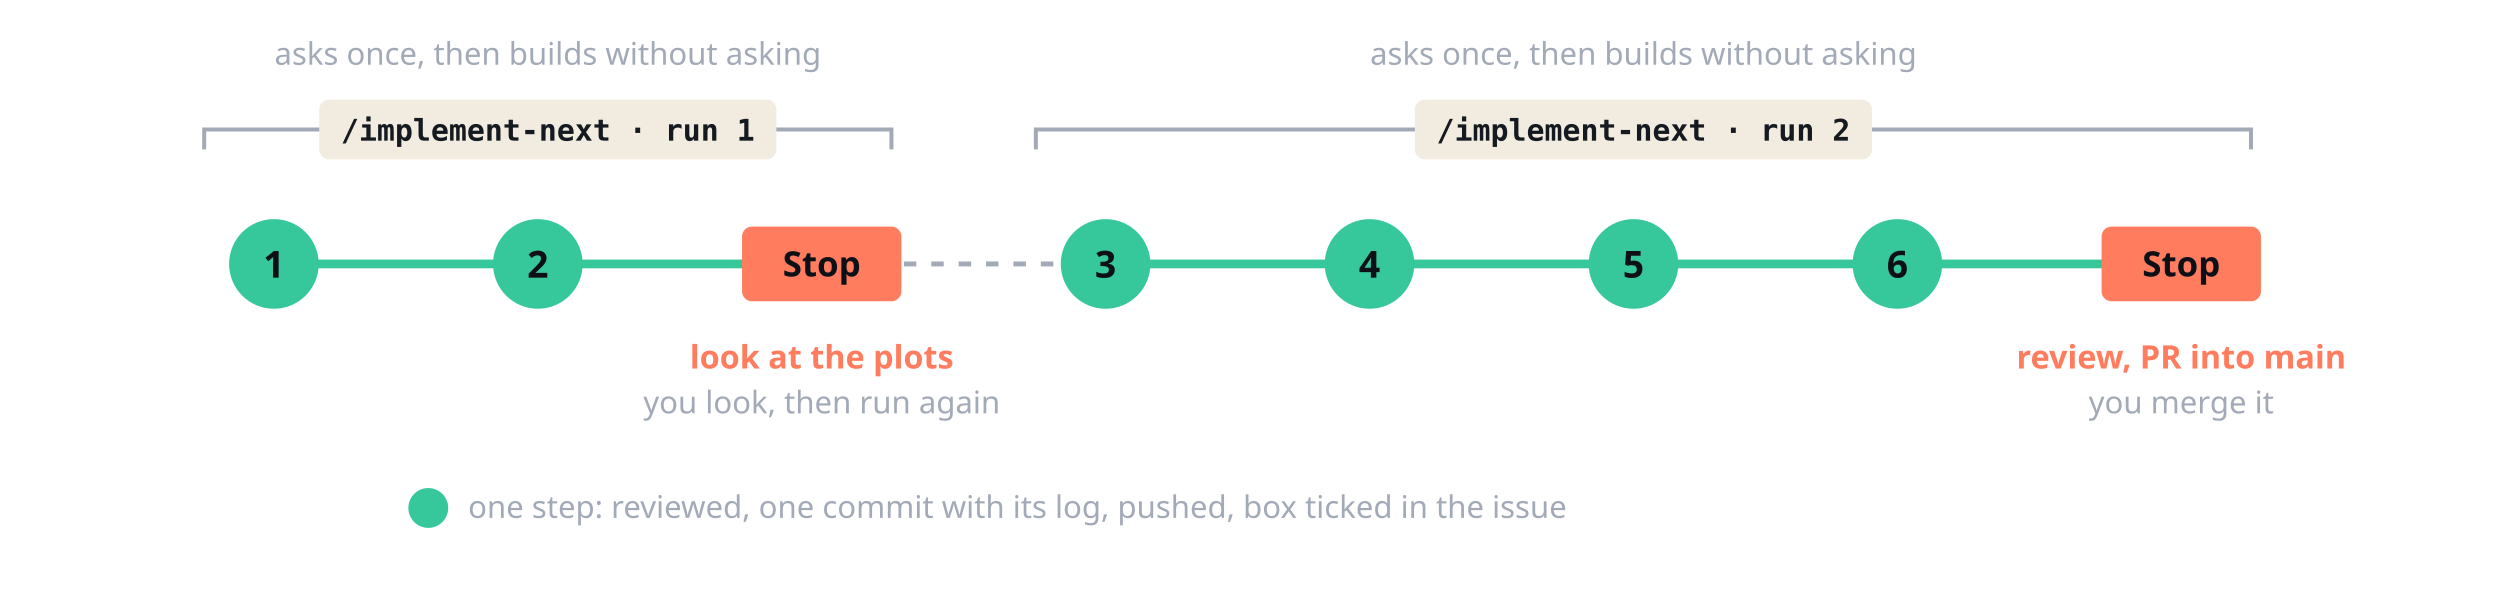
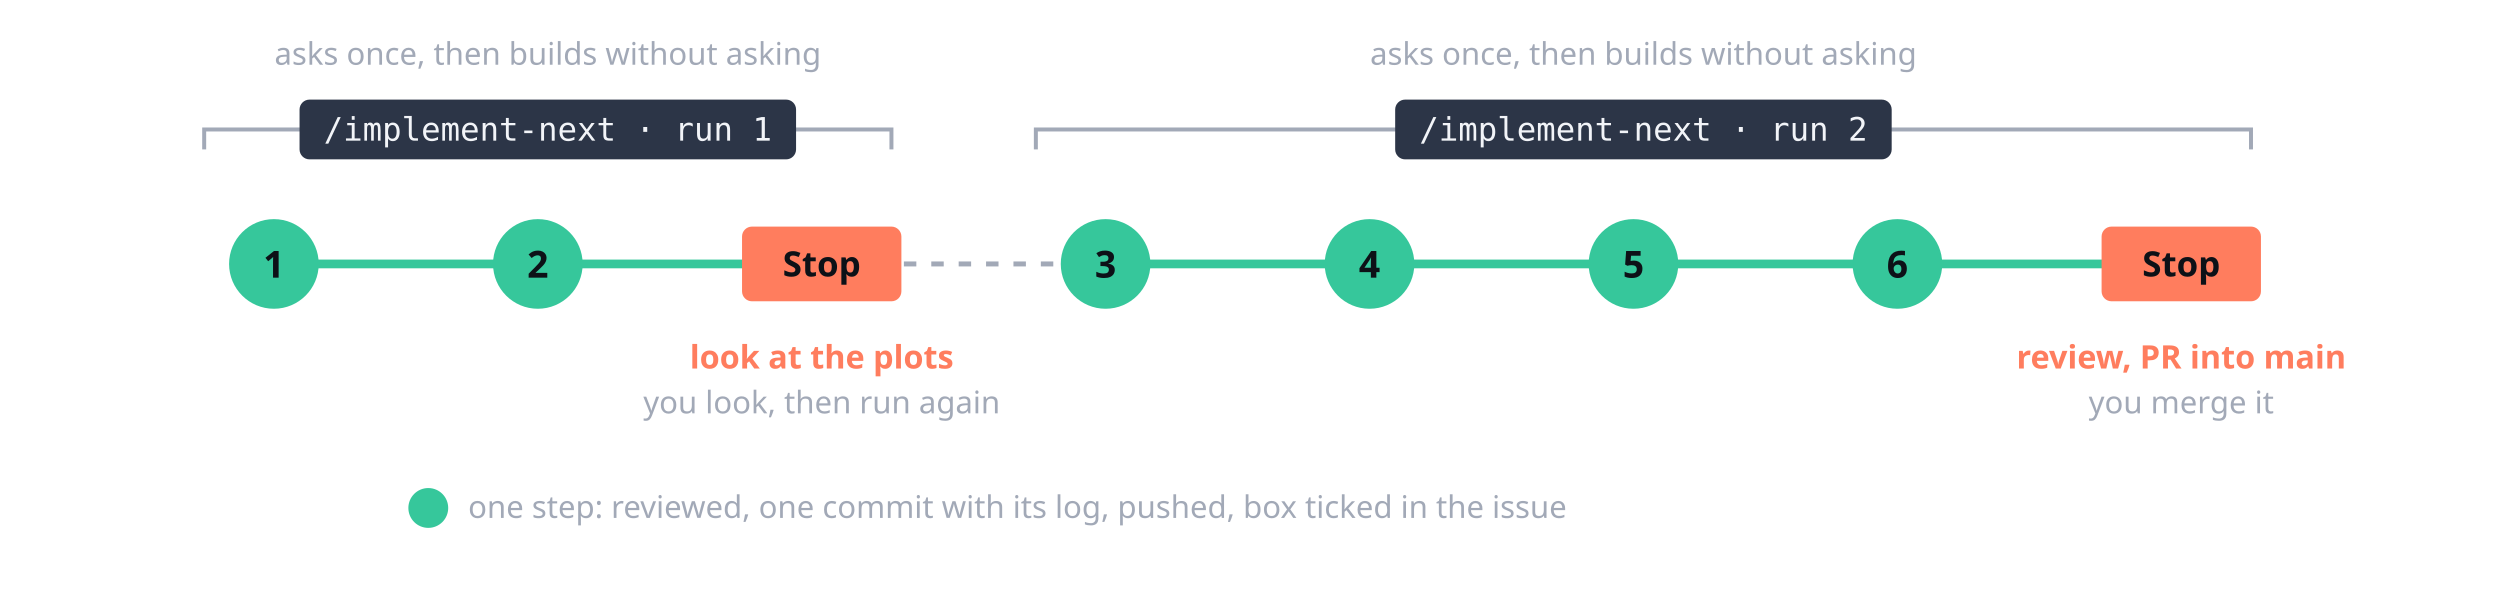
<svg xmlns="http://www.w3.org/2000/svg" viewBox="-2 -2 1004 246" width="1004" height="246" role="img" aria-label="A build in runs: Claude builds steps 1-2, stops for you, then builds steps 3-6 and stops for the PR into main.">
  <line x1="108.0" y1="104" x2="214.0" y2="104" stroke="#36c79b" stroke-width="3.5" />
  <line x1="214.0" y1="104" x2="328.0" y2="104" stroke="#36c79b" stroke-width="3.5" />
  <line x1="328.0" y1="104" x2="442.0" y2="104" stroke="#a2a9b7" stroke-width="2" stroke-dasharray="5 6" />
  <line x1="442.0" y1="104" x2="548.0" y2="104" stroke="#36c79b" stroke-width="3.5" />
  <line x1="548.0" y1="104" x2="654.0" y2="104" stroke="#36c79b" stroke-width="3.5" />
  <line x1="654.0" y1="104" x2="760.0" y2="104" stroke="#36c79b" stroke-width="3.5" />
  <line x1="760.0" y1="104" x2="874.0" y2="104" stroke="#36c79b" stroke-width="3.5" />
  <path d="M80.0 58 v-8 h276.0 v8" fill="none" stroke="#a2a9b7" stroke-width="1.6" />
-   <g transform="translate(126.2 0)">
-     <rect x="0" y="38" width="183.6" height="24" rx="4" fill="#f1ecdf" />
-     <text x="91.8" y="54.5" font-family="ui-monospace, SFMono-Regular, Menlo, Consolas, monospace" font-size="12" font-weight="600" fill="#151a21" text-anchor="middle">/implement-next · run 1</text>
+   <g transform="translate(118.3 0)">
+     <rect x="0" y="38" width="199.4" height="24" rx="4" fill="#2c3547" />
+     <text x="99.7" y="54.5" font-family="ui-monospace, SFMono-Regular, Menlo, Consolas, monospace" font-size="13" font-weight="500" fill="#f2f4f8" text-anchor="middle">/implement-next · run 1</text>
  </g>
  <text x="218.0" y="24" font-family="-apple-system, BlinkMacSystemFont, 'Segoe UI', 'Noto Sans', Helvetica, Arial, sans-serif" font-size="12.5" font-weight="400" fill="#a2a9b7" text-anchor="middle">asks once, then builds without asking</text>
  <path d="M414.0 58 v-8 h488.0 v8" fill="none" stroke="#a2a9b7" stroke-width="1.6" />
-   <g transform="translate(566.2 0)">
-     <rect x="0" y="38" width="183.6" height="24" rx="4" fill="#f1ecdf" />
-     <text x="91.8" y="54.5" font-family="ui-monospace, SFMono-Regular, Menlo, Consolas, monospace" font-size="12" font-weight="600" fill="#151a21" text-anchor="middle">/implement-next · run 2</text>
+   <g transform="translate(558.3 0)">
+     <rect x="0" y="38" width="199.4" height="24" rx="4" fill="#2c3547" />
+     <text x="99.7" y="54.5" font-family="ui-monospace, SFMono-Regular, Menlo, Consolas, monospace" font-size="13" font-weight="500" fill="#f2f4f8" text-anchor="middle">/implement-next · run 2</text>
  </g>
  <text x="658.0" y="24" font-family="-apple-system, BlinkMacSystemFont, 'Segoe UI', 'Noto Sans', Helvetica, Arial, sans-serif" font-size="12.5" font-weight="400" fill="#a2a9b7" text-anchor="middle">asks once, then builds without asking</text>
  <circle cx="108.0" cy="104" r="18" fill="#36c79b" />
  <text x="108.0" y="109.5" font-family="-apple-system, BlinkMacSystemFont, 'Segoe UI', 'Noto Sans', Helvetica, Arial, sans-serif" font-size="15" font-weight="800" fill="#0d1117" text-anchor="middle">1</text>
  <circle cx="214.0" cy="104" r="18" fill="#36c79b" />
  <text x="214.0" y="109.5" font-family="-apple-system, BlinkMacSystemFont, 'Segoe UI', 'Noto Sans', Helvetica, Arial, sans-serif" font-size="15" font-weight="800" fill="#0d1117" text-anchor="middle">2</text>
  <rect x="296.0" y="89" width="64" height="30" rx="4" fill="#ff7d5e" />
  <text x="328.0" y="109" font-family="-apple-system, BlinkMacSystemFont, 'Segoe UI', 'Noto Sans', Helvetica, Arial, sans-serif" font-size="14" font-weight="800" fill="#0d1117" text-anchor="middle">Stop</text>
  <text x="328.0" y="146" font-family="-apple-system, BlinkMacSystemFont, 'Segoe UI', 'Noto Sans', Helvetica, Arial, sans-serif" font-size="13" font-weight="700" fill="#ff7d5e" text-anchor="middle">look at the plots</text>
  <text x="328.0" y="164" font-family="-apple-system, BlinkMacSystemFont, 'Segoe UI', 'Noto Sans', Helvetica, Arial, sans-serif" font-size="12.5" font-weight="400" fill="#a2a9b7" text-anchor="middle">you look, then run again</text>
  <circle cx="442.0" cy="104" r="18" fill="#36c79b" />
  <text x="442.0" y="109.5" font-family="-apple-system, BlinkMacSystemFont, 'Segoe UI', 'Noto Sans', Helvetica, Arial, sans-serif" font-size="15" font-weight="800" fill="#0d1117" text-anchor="middle">3</text>
  <circle cx="548.0" cy="104" r="18" fill="#36c79b" />
  <text x="548.0" y="109.5" font-family="-apple-system, BlinkMacSystemFont, 'Segoe UI', 'Noto Sans', Helvetica, Arial, sans-serif" font-size="15" font-weight="800" fill="#0d1117" text-anchor="middle">4</text>
  <circle cx="654.0" cy="104" r="18" fill="#36c79b" />
  <text x="654.0" y="109.5" font-family="-apple-system, BlinkMacSystemFont, 'Segoe UI', 'Noto Sans', Helvetica, Arial, sans-serif" font-size="15" font-weight="800" fill="#0d1117" text-anchor="middle">5</text>
  <circle cx="760.0" cy="104" r="18" fill="#36c79b" />
  <text x="760.0" y="109.5" font-family="-apple-system, BlinkMacSystemFont, 'Segoe UI', 'Noto Sans', Helvetica, Arial, sans-serif" font-size="15" font-weight="800" fill="#0d1117" text-anchor="middle">6</text>
  <rect x="842.0" y="89" width="64" height="30" rx="4" fill="#ff7d5e" />
  <text x="874.0" y="109" font-family="-apple-system, BlinkMacSystemFont, 'Segoe UI', 'Noto Sans', Helvetica, Arial, sans-serif" font-size="14" font-weight="800" fill="#0d1117" text-anchor="middle">Stop</text>
  <text x="874.0" y="146" font-family="-apple-system, BlinkMacSystemFont, 'Segoe UI', 'Noto Sans', Helvetica, Arial, sans-serif" font-size="13" font-weight="700" fill="#ff7d5e" text-anchor="middle">review, PR into main</text>
  <text x="874.0" y="164" font-family="-apple-system, BlinkMacSystemFont, 'Segoe UI', 'Noto Sans', Helvetica, Arial, sans-serif" font-size="12.5" font-weight="400" fill="#a2a9b7" text-anchor="middle">you merge it</text>
  <circle cx="170.0" cy="202" r="8" fill="#36c79b" />
  <text x="186.0" y="206" font-family="-apple-system, BlinkMacSystemFont, 'Segoe UI', 'Noto Sans', Helvetica, Arial, sans-serif" font-size="12.5" font-weight="400" fill="#a2a9b7" text-anchor="start">one step: reviewed, one commit with its log, pushed, box ticked in the issue</text>
</svg>
